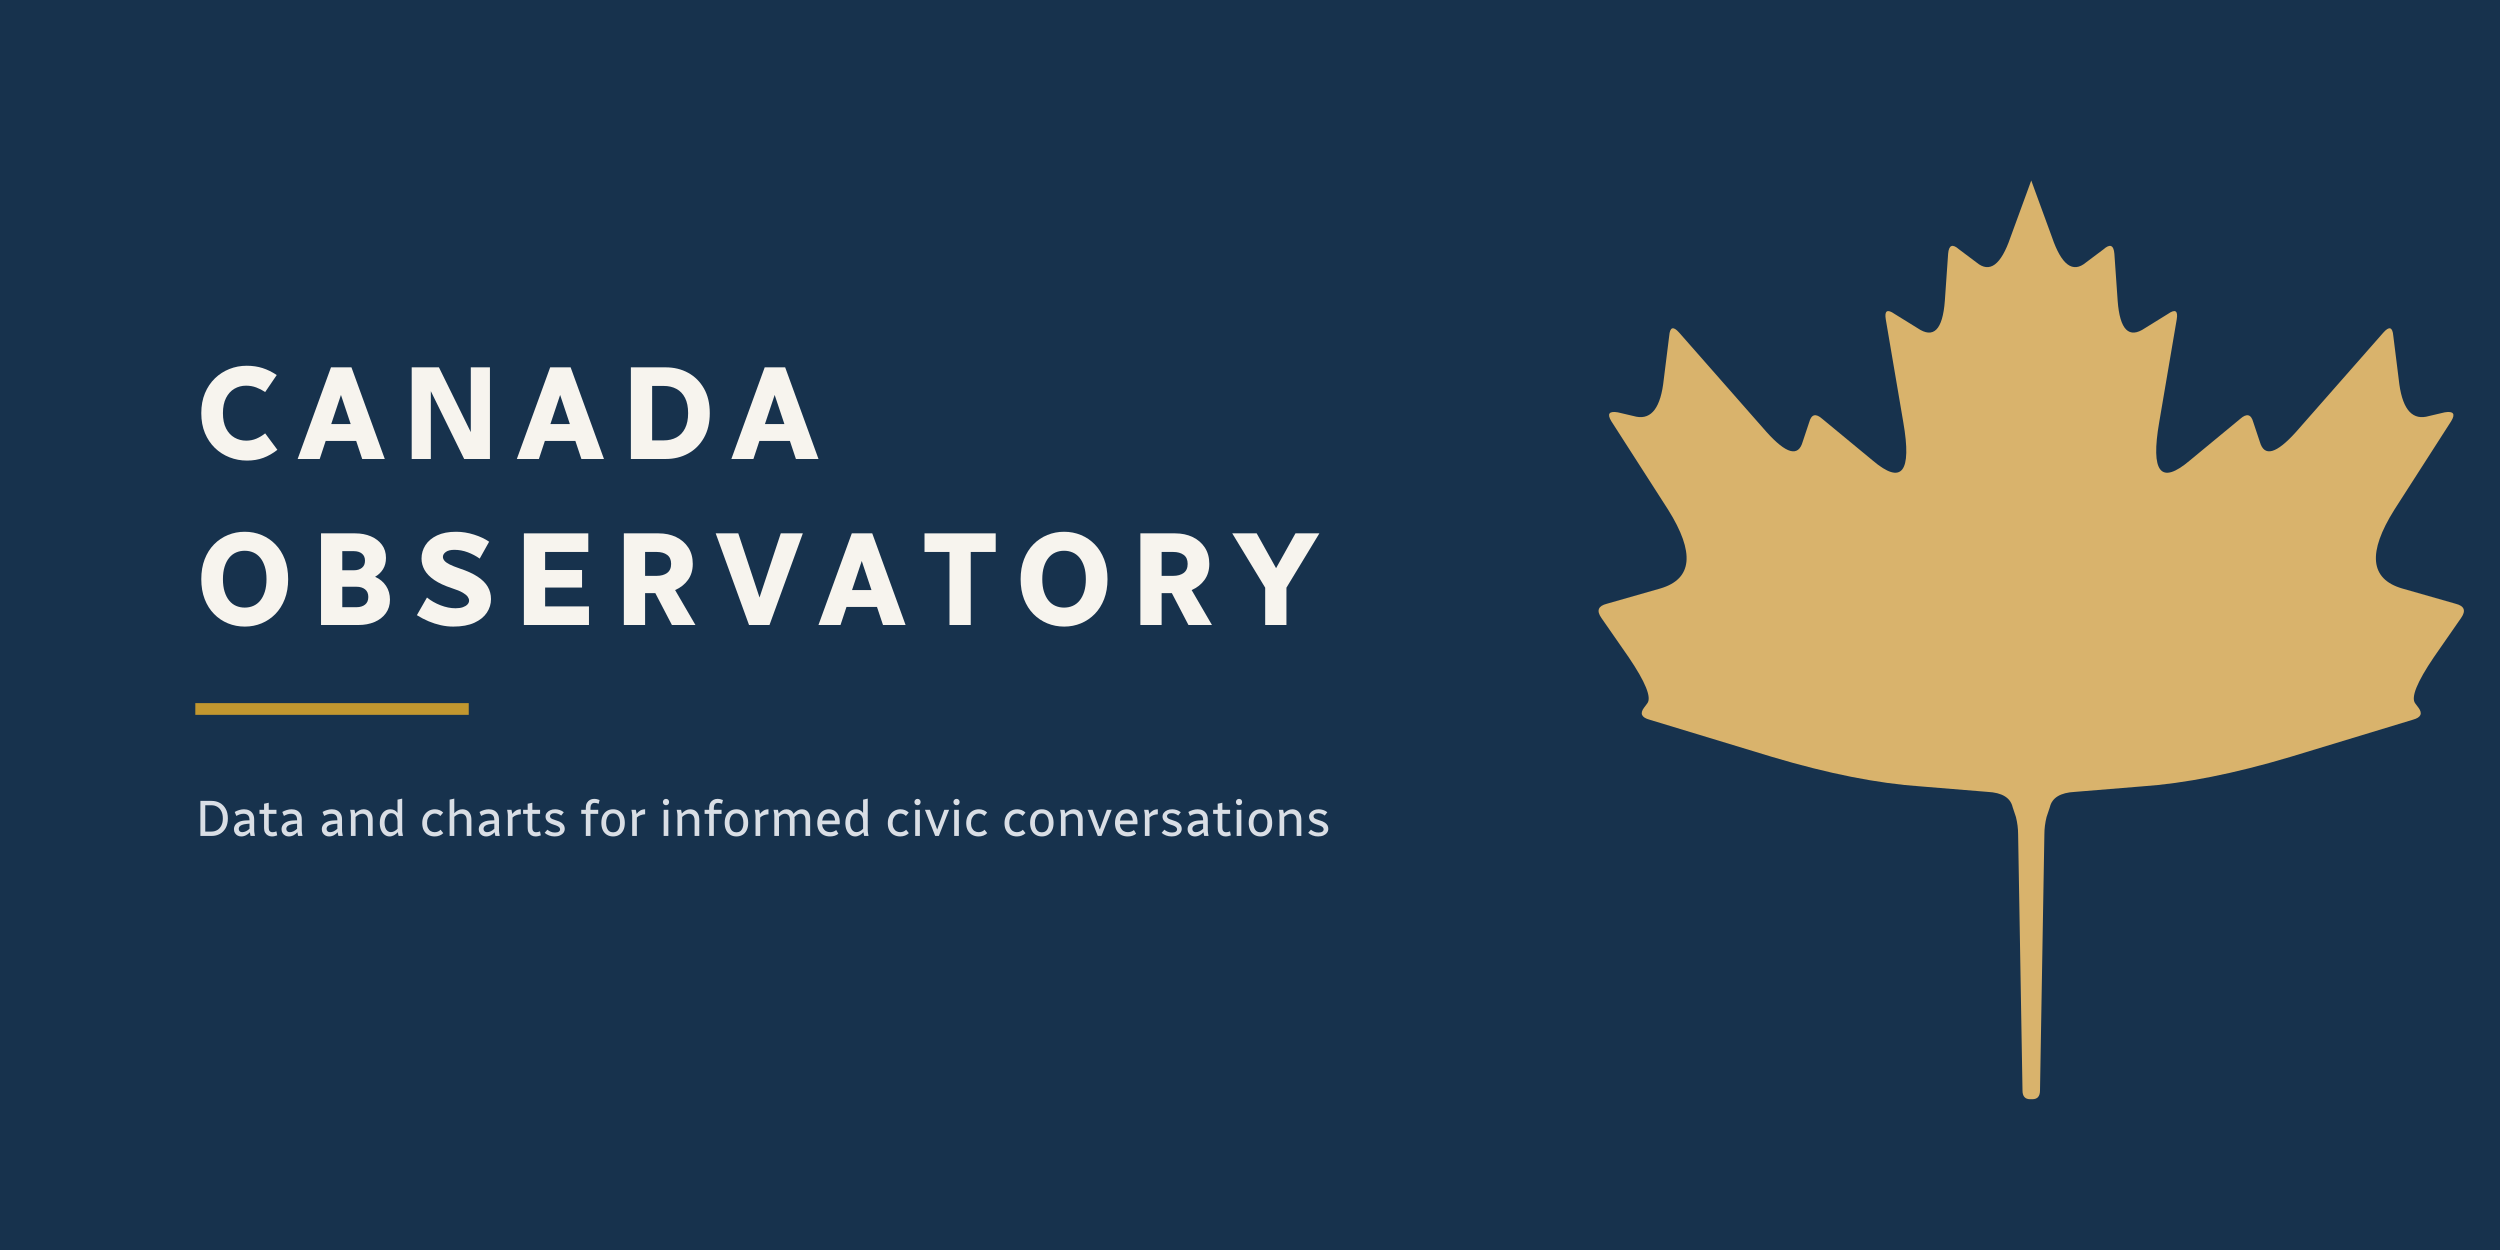
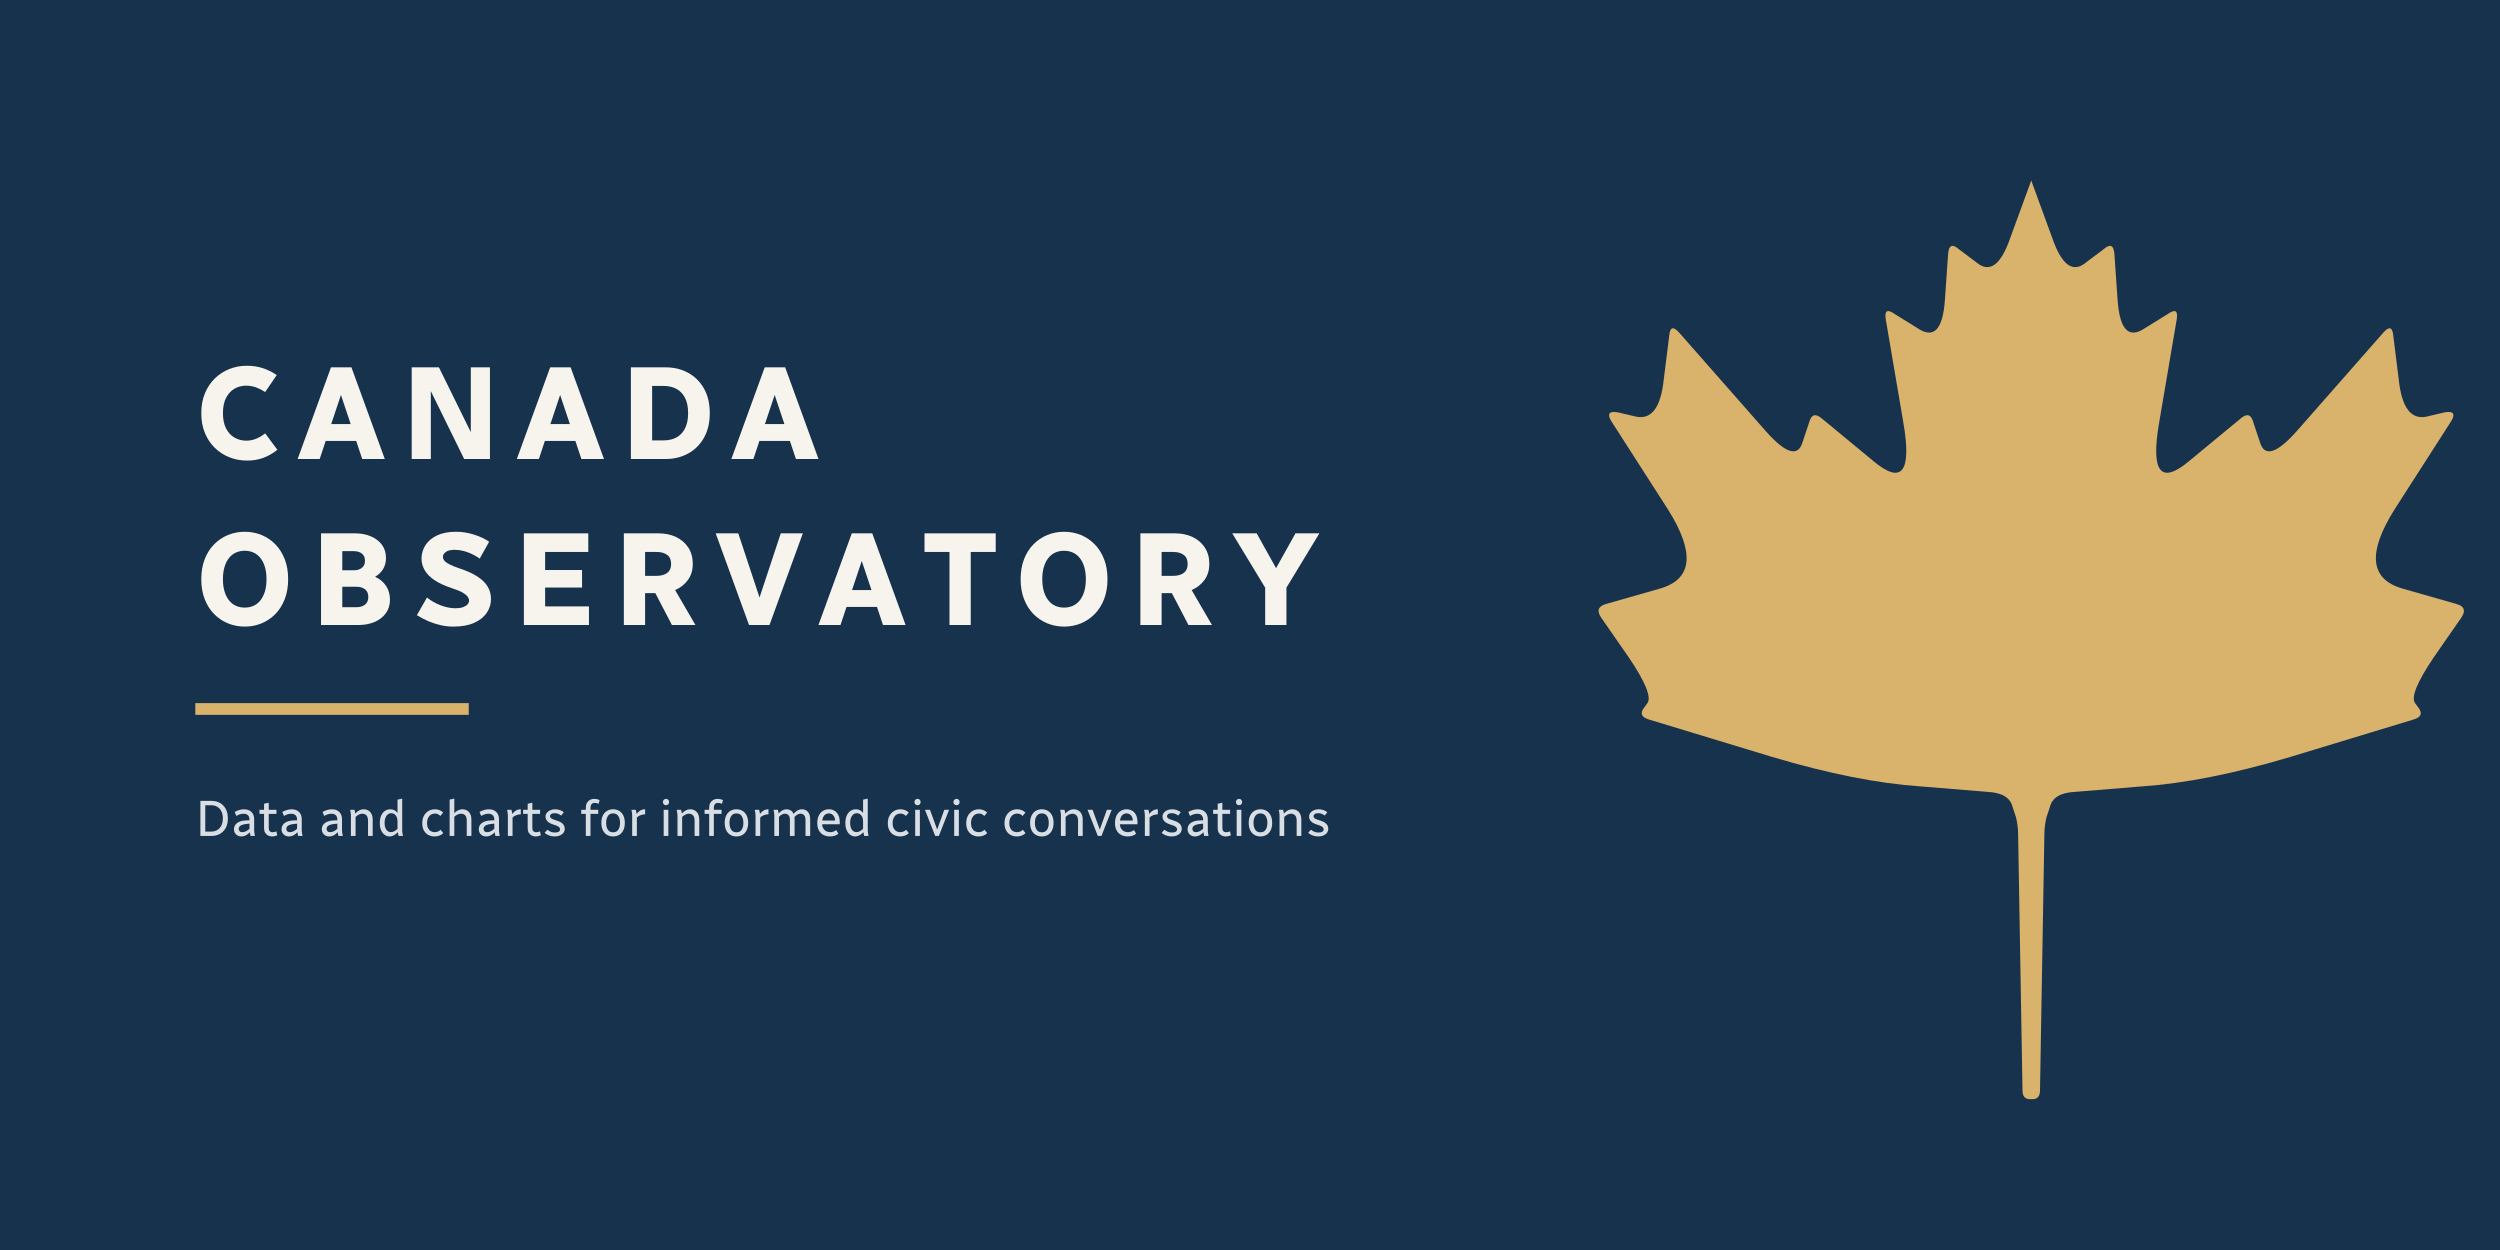
<svg xmlns="http://www.w3.org/2000/svg" viewBox="0 0 1280 640">
  <rect x="0" y="0" width="1280" height="640" fill="#17324D" />
  <g fill="#F7F4EE" transform="translate(100.0 235.0) scale(0.068 -0.068)">
    <path transform="translate(0.0 0)" d="M45 345Q45 429 72.5 495.0Q100 561 147.5 607.0Q195 653 256.5 677.5Q318 702 387 702Q452 702 506.5 684.5Q561 667 613 632L526 504Q495 525 459.0 538.5Q423 552 382 552Q334 552 294.5 529.0Q255 506 231.5 460.0Q208 414 208 345Q208 276 231.5 230.0Q255 184 295.0 161.0Q335 138 383 138Q424 138 459.5 153.0Q495 168 526 193L618 69Q567 29 512.0 8.5Q457 -12 389 -12Q320 -12 257.5 12.5Q195 37 147.5 83.0Q100 129 72.5 195.0Q45 261 45 345Z" />
    <path transform="translate(770.6 0)" d="M0 0 251 690H405L656 0H486L428 174L513 136H139L221 166L166 0ZM230 195 181 263H471L422 195L303 551H349Z" />
    <path transform="translate(1544.3 0)" d="M85 0V690H290L562 137L530 130V690H674V0H480L197 576L229 583V0Z" />
    <path transform="translate(2420.9 0)" d="M0 0 251 690H405L656 0H486L428 174L513 136H139L221 166L166 0ZM230 195 181 263H471L422 195L303 551H349Z" />
    <path transform="translate(3194.6 0)" d="M85 0V690H347Q441 690 516.0 649.0Q591 608 635.0 531.0Q679 454 679 345Q679 237 635.0 159.5Q591 82 516.0 41.0Q441 0 347 0ZM245 140H332Q387 140 428.5 162.5Q470 185 493.0 231.0Q516 277 516 345Q516 414 493.0 459.5Q470 505 428.5 527.5Q387 550 332 550H245Z" />
    <path transform="translate(4036.2 0)" d="M0 0 251 690H405L656 0H486L428 174L513 136H139L221 166L166 0ZM230 195 181 263H471L422 195L303 551H349Z" />
  </g>
  <g fill="#F7F4EE" transform="translate(100.0 320.0) scale(0.068 -0.068)">
    <path transform="translate(0.0 0)" d="M45 345Q45 429 70.5 495.0Q96 561 141.0 607.0Q186 653 245.5 677.5Q305 702 372 702Q440 702 499.0 677.5Q558 653 603.0 607.0Q648 561 673.5 495.0Q699 429 699 345Q699 261 673.5 195.0Q648 129 603.0 83.0Q558 37 499.0 12.5Q440 -12 373 -12Q305 -12 245.5 12.5Q186 37 141.0 83.0Q96 129 70.5 195.0Q45 261 45 345ZM208 345Q208 291 220.5 251.0Q233 211 255.0 184.0Q277 157 307.0 144.0Q337 131 372 131Q407 131 437.0 144.0Q467 157 489.0 184.0Q511 211 523.5 251.0Q536 291 536 345Q536 399 523.5 439.0Q511 479 489.0 506.0Q467 533 437.0 546.0Q407 559 372 559Q337 559 307.0 546.0Q277 533 255.0 506.0Q233 479 220.5 439.0Q208 399 208 345Z" />
    <path transform="translate(861.6 0)" d="M85 0V690H342Q408 690 460.5 667.5Q513 645 543.5 604.0Q574 563 574 505Q574 456 552.0 420.5Q530 385 492 363Q545 339 574.5 294.5Q604 250 604 190Q604 131 572.5 88.0Q541 45 487.5 22.5Q434 0 367 0ZM245 134H352Q392 134 416.5 153.5Q441 173 441 211Q441 249 416.5 268.5Q392 288 352 288H245ZM245 412H332Q370 412 393.0 430.5Q416 449 416 484Q416 519 393.0 537.5Q370 556 332 556H245Z" />
    <path transform="translate(1633.3 0)" d="M35 74 111 207Q155 171 213.0 148.5Q271 126 326 126Q359 126 381.5 134.0Q404 142 416.0 155.0Q428 168 428 184Q428 198 417.5 213.0Q407 228 379.5 244.0Q352 260 299 277Q217 304 166.5 338.5Q116 373 93.0 414.0Q70 455 70 500Q70 555 99.5 601.0Q129 647 187.0 674.5Q245 702 330 702Q398 702 465.5 680.5Q533 659 579 627L508 500Q467 529 418.0 547.5Q369 566 317 566Q275 566 253.0 550.0Q231 534 231 513Q231 498 242.5 484.0Q254 470 281.5 456.0Q309 442 356 426Q441 398 493.0 363.5Q545 329 569.0 287.5Q593 246 593 195Q593 140 562.0 93.0Q531 46 468.0 17.0Q405 -12 309 -12Q262 -12 215.0 -1.5Q168 9 123.0 28.0Q78 47 35 74Z" />
    <path transform="translate(2388.9 0)" d="M85 0V690H570V550H245V414H523V282H245V140H575V0Z" />
    <path transform="translate(3141.6 0)" d="M85 0V690H347Q420 690 478.0 662.5Q536 635 570.0 583.5Q604 532 604 460Q604 389 567.5 339.0Q531 289 471 263L624 0H447L322 240H245V0ZM245 370H332Q381 370 411.0 392.0Q441 414 441 460Q441 506 411.0 528.0Q381 550 332 550H245Z" />
    <path transform="translate(3918.2 0)" d="M0 690H170L330 207L490 690H656L405 0H251Z" />
    <path transform="translate(4691.9 0)" d="M0 0 251 690H405L656 0H486L428 174L513 136H139L221 166L166 0ZM230 195 181 263H471L422 195L303 551H349Z" />
    <path transform="translate(5465.5 0)" d="M25 550V690H561V550H373V0H213V550Z" />
    <path transform="translate(6169.2 0)" d="M45 345Q45 429 70.5 495.0Q96 561 141.0 607.0Q186 653 245.5 677.5Q305 702 372 702Q440 702 499.0 677.5Q558 653 603.0 607.0Q648 561 673.5 495.0Q699 429 699 345Q699 261 673.5 195.0Q648 129 603.0 83.0Q558 37 499.0 12.5Q440 -12 373 -12Q305 -12 245.5 12.5Q186 37 141.0 83.0Q96 129 70.5 195.0Q45 261 45 345ZM208 345Q208 291 220.5 251.0Q233 211 255.0 184.0Q277 157 307.0 144.0Q337 131 372 131Q407 131 437.0 144.0Q467 157 489.0 184.0Q511 211 523.5 251.0Q536 291 536 345Q536 399 523.5 439.0Q511 479 489.0 506.0Q467 533 437.0 546.0Q407 559 372 559Q337 559 307.0 546.0Q277 533 255.0 506.0Q233 479 220.5 439.0Q208 399 208 345Z" />
    <path transform="translate(7030.8 0)" d="M85 0V690H347Q420 690 478.0 662.5Q536 635 570.0 583.5Q604 532 604 460Q604 389 567.5 339.0Q531 289 471 263L624 0H447L322 240H245V0ZM245 370H332Q381 370 411.0 392.0Q441 414 441 460Q441 506 411.0 528.0Q381 550 332 550H245Z" />
    <path transform="translate(7807.5 0)" d="M0 690H184L365 365H295L476 690H656L408 281V0H248V281Z" />
  </g>
-   <rect x="100" y="360" width="140" height="6" fill="#C2972F" />
+   <rect x="100" y="360" width="140" height="6" fill="#D9B36C" />
  <g fill="#D9DEE5" transform="translate(100.0 428.0) scale(0.026 -0.026)">
    <path transform="translate(0.0 0)" d="M100 0V690H323Q412 690 484.0 650.0Q556 610 598.5 533.0Q641 456 641 345Q641 234 598.5 157.0Q556 80 484.0 40.0Q412 0 323 0ZM196 86H318Q382 86 432.5 116.0Q483 146 512.5 204.0Q542 262 542 345Q542 428 512.5 486.0Q483 544 432.5 574.0Q382 604 318 604H196Z" />
    <path transform="translate(701.0 0)" d="M60 132Q60 177 84.0 215.0Q108 253 163.0 278.0Q218 303 311 306L366 308V314Q366 380 335.0 408.5Q304 437 249 437Q209 437 175.0 425.0Q141 413 107 394L75 472Q110 494 161.0 509.5Q212 525 258 525Q315 525 360.0 503.0Q405 481 431.5 436.5Q458 392 458 325V122Q458 101 459.5 83.5Q461 66 465 44L473 0H387L372 73Q342 37 297.5 13.5Q253 -10 202 -10Q165 -10 132.5 7.0Q100 24 80.0 56.0Q60 88 60 132ZM154 140Q154 109 172.5 91.5Q191 74 222 74Q260 74 296.5 92.0Q333 110 366 141V242L315 237Q250 231 215.0 216.0Q180 201 167.0 181.5Q154 162 154 140Z" />
    <path transform="translate(1244.0 0)" d="M20 435V515H110V634L202 654V515H354V435H202V156Q202 116 221.0 94.5Q240 73 280 73Q297 73 314.5 77.5Q332 82 353 90L369 11Q345 2 318.0 -4.0Q291 -10 264 -10Q222 -10 187.0 9.0Q152 28 131.0 64.0Q110 100 110 152V435Z" />
    <path transform="translate(1638.0 0)" d="M60 132Q60 177 84.0 215.0Q108 253 163.0 278.0Q218 303 311 306L366 308V314Q366 380 335.0 408.5Q304 437 249 437Q209 437 175.0 425.0Q141 413 107 394L75 472Q110 494 161.0 509.5Q212 525 258 525Q315 525 360.0 503.0Q405 481 431.5 436.5Q458 392 458 325V122Q458 101 459.5 83.5Q461 66 465 44L473 0H387L372 73Q342 37 297.5 13.5Q253 -10 202 -10Q165 -10 132.5 7.0Q100 24 80.0 56.0Q60 88 60 132ZM154 140Q154 109 172.5 91.5Q191 74 222 74Q260 74 296.5 92.0Q333 110 366 141V242L315 237Q250 231 215.0 216.0Q180 201 167.0 181.5Q154 162 154 140Z" />
    <path transform="translate(2431.0 0)" d="M60 132Q60 177 84.0 215.0Q108 253 163.0 278.0Q218 303 311 306L366 308V314Q366 380 335.0 408.5Q304 437 249 437Q209 437 175.0 425.0Q141 413 107 394L75 472Q110 494 161.0 509.5Q212 525 258 525Q315 525 360.0 503.0Q405 481 431.5 436.5Q458 392 458 325V122Q458 101 459.5 83.5Q461 66 465 44L473 0H387L372 73Q342 37 297.5 13.5Q253 -10 202 -10Q165 -10 132.5 7.0Q100 24 80.0 56.0Q60 88 60 132ZM154 140Q154 109 172.5 91.5Q191 74 222 74Q260 74 296.5 92.0Q333 110 366 141V242L315 237Q250 231 215.0 216.0Q180 201 167.0 181.5Q154 162 154 140Z" />
    <path transform="translate(2974.0 0)" d="M75 515H161L176 441Q209 479 251.5 502.0Q294 525 340 525Q391 525 431.5 502.0Q472 479 495.5 433.0Q519 387 519 316V0H427V304Q427 351 412.5 380.5Q398 410 373.0 424.0Q348 438 316 438Q281 438 247.0 421.0Q213 404 182 374V0H90V393Q90 414 88.5 431.5Q87 449 83 471Z" />
    <path transform="translate(3578.0 0)" d="M55 253Q55 338 81.5 399.0Q108 460 155.5 492.5Q203 525 267 525Q305 525 342.0 507.5Q379 490 404 452V715L496 735V122Q496 101 497.5 83.5Q499 66 503 44L511 0H425L410 74Q377 37 335.0 13.5Q293 -10 247 -10Q195 -10 151.0 21.5Q107 53 81.0 112.0Q55 171 55 253ZM149 256Q149 198 165.0 157.5Q181 117 209.0 96.0Q237 75 272 75Q307 75 340.5 92.5Q374 110 404 141V283Q404 341 386.5 377.0Q369 413 341.0 430.5Q313 448 283 448Q221 448 185.0 394.5Q149 341 149 256Z" />
    <path transform="translate(4414.0 0)" d="M55 252Q55 337 88.5 398.0Q122 459 179.0 492.0Q236 525 306 525Q350 525 393.5 508.5Q437 492 467 460L411 393Q392 415 364.5 428.0Q337 441 302 441Q261 441 226.0 419.0Q191 397 170.0 354.5Q149 312 149 252Q149 192 169.5 152.5Q190 113 224.0 93.5Q258 74 297 74Q336 74 366.0 87.5Q396 101 416 122L469 55Q439 24 394.0 7.0Q349 -10 301 -10Q231 -10 175.5 19.0Q120 48 87.5 106.5Q55 165 55 252Z" />
    <path transform="translate(4918.0 0)" d="M90 0V715L182 735V448Q214 483 254.5 504.0Q295 525 340 525Q391 525 431.5 502.0Q472 479 495.5 433.0Q519 387 519 316V0H427V304Q427 374 395.5 406.0Q364 438 316 438Q281 438 247.0 422.0Q213 406 182 377V0Z" />
    <path transform="translate(5522.0 0)" d="M60 132Q60 177 84.0 215.0Q108 253 163.0 278.0Q218 303 311 306L366 308V314Q366 380 335.0 408.5Q304 437 249 437Q209 437 175.0 425.0Q141 413 107 394L75 472Q110 494 161.0 509.5Q212 525 258 525Q315 525 360.0 503.0Q405 481 431.5 436.5Q458 392 458 325V122Q458 101 459.5 83.5Q461 66 465 44L473 0H387L372 73Q342 37 297.5 13.5Q253 -10 202 -10Q165 -10 132.5 7.0Q100 24 80.0 56.0Q60 88 60 132ZM154 140Q154 109 172.5 91.5Q191 74 222 74Q260 74 296.5 92.0Q333 110 366 141V242L315 237Q250 231 215.0 216.0Q180 201 167.0 181.5Q154 162 154 140Z" />
    <path transform="translate(6065.0 0)" d="M75 515H161L178 433Q207 476 249.5 500.5Q292 525 345 525V426Q292 424 251.0 407.5Q210 391 182 362V0H90V393Q90 414 88.5 431.5Q87 449 83 471Z" />
    <path transform="translate(6435.0 0)" d="M20 435V515H110V634L202 654V515H354V435H202V156Q202 116 221.0 94.5Q240 73 280 73Q297 73 314.5 77.5Q332 82 353 90L369 11Q345 2 318.0 -4.0Q291 -10 264 -10Q222 -10 187.0 9.0Q152 28 131.0 64.0Q110 100 110 152V435Z" />
    <path transform="translate(6829.0 0)" d="M50 61 104 123Q131 101 167.5 84.0Q204 67 253 67Q304 67 329.0 84.0Q354 101 354 129Q354 147 343.5 162.5Q333 178 306.5 192.5Q280 207 232 221Q144 248 106.0 287.5Q68 327 68 380Q68 422 92.5 454.5Q117 487 160.0 506.0Q203 525 258 525Q301 525 346.5 510.5Q392 496 427 467L376 401Q352 421 319.5 434.5Q287 448 249 448Q203 448 179.5 431.0Q156 414 156 390Q156 371 166.5 357.5Q177 344 203.5 332.0Q230 320 277 306Q343 287 379.5 261.5Q416 236 431.0 206.0Q446 176 446 140Q446 97 421.0 63.0Q396 29 351.0 9.5Q306 -10 245 -10Q187 -10 136.0 10.0Q85 30 50 61Z" />
    <path transform="translate(7580.0 0)" d="M20 435V515H110V557Q110 612 132.0 650.5Q154 689 191.0 709.5Q228 730 272 730Q303 730 330.0 724.0Q357 718 381 707L363 633Q342 642 323.0 646.5Q304 651 285 651Q243 651 222.5 624.5Q202 598 202 554V515H354V435H202V0H110V435Z" />
    <path transform="translate(7941.0 0)" d="M55 257Q55 344 85.0 403.5Q115 463 167.0 494.0Q219 525 286 525Q353 525 405.0 494.0Q457 463 487.0 403.5Q517 344 517 257Q517 171 487.0 111.0Q457 51 405.0 20.5Q353 -10 286 -10Q219 -10 167.0 20.5Q115 51 85.0 111.0Q55 171 55 257ZM149 257Q149 197 165.5 155.5Q182 114 212.5 92.5Q243 71 286 71Q329 71 359.5 92.5Q390 114 406.5 155.5Q423 197 423 257Q423 317 406.5 358.5Q390 400 359.5 422.0Q329 444 286 444Q243 444 212.5 422.0Q182 400 165.5 358.5Q149 317 149 257Z" />
    <path transform="translate(8513.0 0)" d="M75 515H161L178 433Q207 476 249.5 500.5Q292 525 345 525V426Q292 424 251.0 407.5Q210 391 182 362V0H90V393Q90 414 88.5 431.5Q87 449 83 471Z" />
    <path transform="translate(9133.0 0)" d="M90 0V515H182V0ZM75 667Q75 694 92.5 712.0Q110 730 136 730Q164 730 180.5 712.0Q197 694 197 667Q197 641 180.5 623.0Q164 605 136 605Q110 605 92.5 623.0Q75 641 75 667Z" />
    <path transform="translate(9405.0 0)" d="M75 515H161L176 441Q209 479 251.5 502.0Q294 525 340 525Q391 525 431.5 502.0Q472 479 495.5 433.0Q519 387 519 316V0H427V304Q427 351 412.5 380.5Q398 410 373.0 424.0Q348 438 316 438Q281 438 247.0 421.0Q213 404 182 374V0H90V393Q90 414 88.5 431.5Q87 449 83 471Z" />
    <path transform="translate(10009.0 0)" d="M20 435V515H110V557Q110 612 132.0 650.5Q154 689 191.0 709.5Q228 730 272 730Q303 730 330.0 724.0Q357 718 381 707L363 633Q342 642 323.0 646.5Q304 651 285 651Q243 651 222.5 624.5Q202 598 202 554V515H354V435H202V0H110V435Z" />
    <path transform="translate(10370.0 0)" d="M55 257Q55 344 85.0 403.5Q115 463 167.0 494.0Q219 525 286 525Q353 525 405.0 494.0Q457 463 487.0 403.5Q517 344 517 257Q517 171 487.0 111.0Q457 51 405.0 20.5Q353 -10 286 -10Q219 -10 167.0 20.5Q115 51 85.0 111.0Q55 171 55 257ZM149 257Q149 197 165.5 155.5Q182 114 212.5 92.5Q243 71 286 71Q329 71 359.5 92.5Q390 114 406.5 155.5Q423 197 423 257Q423 317 406.5 358.5Q390 400 359.5 422.0Q329 444 286 444Q243 444 212.5 422.0Q182 400 165.5 358.5Q149 317 149 257Z" />
    <path transform="translate(10942.0 0)" d="M75 515H161L178 433Q207 476 249.5 500.5Q292 525 345 525V426Q292 424 251.0 407.5Q210 391 182 362V0H90V393Q90 414 88.5 431.5Q87 449 83 471Z" />
    <path transform="translate(11312.0 0)" d="M75 515H161L176 442Q206 480 245.5 502.5Q285 525 331 525Q375 525 412.0 503.0Q449 481 469 434Q501 475 543.5 500.0Q586 525 638 525Q682 525 717.5 503.5Q753 482 774.5 438.0Q796 394 796 325V0H704V313Q704 381 676.0 409.5Q648 438 606 438Q575 438 544.5 421.0Q514 404 486 372Q488 362 488.5 350.0Q489 338 489 325V0H397V313Q397 381 369.0 409.5Q341 438 299 438Q268 438 238.5 421.5Q209 405 182 376V0H90V393Q90 414 88.5 431.5Q87 449 83 471Z" />
    <path transform="translate(12193.0 0)" d="M55 252Q55 342 86.0 403.0Q117 464 169.0 494.5Q221 525 285 525Q344 525 392.5 496.5Q441 468 469.5 410.5Q498 353 498 267Q498 258 497.5 248.5Q497 239 496 230H134V304H426L408 267Q408 363 371.5 403.5Q335 444 284 444Q244 444 213.5 422.5Q183 401 166.0 358.5Q149 316 149 252Q149 193 170.5 153.5Q192 114 228.0 94.0Q264 74 309 74Q345 74 375.0 86.0Q405 98 428 116L471 43Q437 15 394.5 2.5Q352 -10 306 -10Q234 -10 177.5 19.0Q121 48 88.0 106.5Q55 165 55 252Z" />
    <path transform="translate(12746.0 0)" d="M55 253Q55 338 81.5 399.0Q108 460 155.5 492.5Q203 525 267 525Q305 525 342.0 507.5Q379 490 404 452V715L496 735V122Q496 101 497.5 83.5Q499 66 503 44L511 0H425L410 74Q377 37 335.0 13.5Q293 -10 247 -10Q195 -10 151.0 21.5Q107 53 81.0 112.0Q55 171 55 253ZM149 256Q149 198 165.0 157.5Q181 117 209.0 96.0Q237 75 272 75Q307 75 340.5 92.5Q374 110 404 141V283Q404 341 386.5 377.0Q369 413 341.0 430.5Q313 448 283 448Q221 448 185.0 394.5Q149 341 149 256Z" />
    <path transform="translate(13582.0 0)" d="M55 252Q55 337 88.5 398.0Q122 459 179.0 492.0Q236 525 306 525Q350 525 393.5 508.5Q437 492 467 460L411 393Q392 415 364.5 428.0Q337 441 302 441Q261 441 226.0 419.0Q191 397 170.0 354.5Q149 312 149 252Q149 192 169.5 152.5Q190 113 224.0 93.5Q258 74 297 74Q336 74 366.0 87.5Q396 101 416 122L469 55Q439 24 394.0 7.0Q349 -10 301 -10Q231 -10 175.5 19.0Q120 48 87.5 106.5Q55 165 55 252Z" />
    <path transform="translate(14086.0 0)" d="M90 0V515H182V0ZM75 667Q75 694 92.5 712.0Q110 730 136 730Q164 730 180.5 712.0Q197 694 197 667Q197 641 180.5 623.0Q164 605 136 605Q110 605 92.5 623.0Q75 641 75 667Z" />
    <path transform="translate(14358.0 0)" d="M10 515H109L266 85H236L391 515H486L284 0H212Z" />
    <path transform="translate(14854.0 0)" d="M90 0V515H182V0ZM75 667Q75 694 92.5 712.0Q110 730 136 730Q164 730 180.5 712.0Q197 694 197 667Q197 641 180.5 623.0Q164 605 136 605Q110 605 92.5 623.0Q75 641 75 667Z" />
    <path transform="translate(15126.0 0)" d="M55 252Q55 337 88.5 398.0Q122 459 179.0 492.0Q236 525 306 525Q350 525 393.5 508.5Q437 492 467 460L411 393Q392 415 364.5 428.0Q337 441 302 441Q261 441 226.0 419.0Q191 397 170.0 354.5Q149 312 149 252Q149 192 169.5 152.5Q190 113 224.0 93.5Q258 74 297 74Q336 74 366.0 87.5Q396 101 416 122L469 55Q439 24 394.0 7.0Q349 -10 301 -10Q231 -10 175.5 19.0Q120 48 87.5 106.5Q55 165 55 252Z" />
    <path transform="translate(15880.0 0)" d="M55 252Q55 337 88.5 398.0Q122 459 179.0 492.0Q236 525 306 525Q350 525 393.5 508.5Q437 492 467 460L411 393Q392 415 364.5 428.0Q337 441 302 441Q261 441 226.0 419.0Q191 397 170.0 354.5Q149 312 149 252Q149 192 169.5 152.5Q190 113 224.0 93.5Q258 74 297 74Q336 74 366.0 87.5Q396 101 416 122L469 55Q439 24 394.0 7.0Q349 -10 301 -10Q231 -10 175.5 19.0Q120 48 87.5 106.5Q55 165 55 252Z" />
    <path transform="translate(16384.0 0)" d="M55 257Q55 344 85.0 403.5Q115 463 167.0 494.0Q219 525 286 525Q353 525 405.0 494.0Q457 463 487.0 403.5Q517 344 517 257Q517 171 487.0 111.0Q457 51 405.0 20.5Q353 -10 286 -10Q219 -10 167.0 20.5Q115 51 85.0 111.0Q55 171 55 257ZM149 257Q149 197 165.5 155.5Q182 114 212.5 92.5Q243 71 286 71Q329 71 359.5 92.5Q390 114 406.5 155.5Q423 197 423 257Q423 317 406.5 358.5Q390 400 359.5 422.0Q329 444 286 444Q243 444 212.5 422.0Q182 400 165.5 358.5Q149 317 149 257Z" />
    <path transform="translate(16956.0 0)" d="M75 515H161L176 441Q209 479 251.5 502.0Q294 525 340 525Q391 525 431.5 502.0Q472 479 495.5 433.0Q519 387 519 316V0H427V304Q427 351 412.5 380.5Q398 410 373.0 424.0Q348 438 316 438Q281 438 247.0 421.0Q213 404 182 374V0H90V393Q90 414 88.5 431.5Q87 449 83 471Z" />
    <path transform="translate(17560.0 0)" d="M10 515H109L266 85H236L391 515H486L284 0H212Z" />
    <path transform="translate(18056.0 0)" d="M55 252Q55 342 86.0 403.0Q117 464 169.0 494.5Q221 525 285 525Q344 525 392.5 496.5Q441 468 469.5 410.5Q498 353 498 267Q498 258 497.5 248.5Q497 239 496 230H134V304H426L408 267Q408 363 371.5 403.5Q335 444 284 444Q244 444 213.5 422.5Q183 401 166.0 358.5Q149 316 149 252Q149 193 170.5 153.5Q192 114 228.0 94.0Q264 74 309 74Q345 74 375.0 86.0Q405 98 428 116L471 43Q437 15 394.5 2.5Q352 -10 306 -10Q234 -10 177.5 19.0Q121 48 88.0 106.5Q55 165 55 252Z" />
    <path transform="translate(18609.0 0)" d="M75 515H161L178 433Q207 476 249.5 500.5Q292 525 345 525V426Q292 424 251.0 407.5Q210 391 182 362V0H90V393Q90 414 88.5 431.5Q87 449 83 471Z" />
    <path transform="translate(18979.0 0)" d="M50 61 104 123Q131 101 167.5 84.0Q204 67 253 67Q304 67 329.0 84.0Q354 101 354 129Q354 147 343.5 162.5Q333 178 306.5 192.5Q280 207 232 221Q144 248 106.0 287.5Q68 327 68 380Q68 422 92.5 454.5Q117 487 160.0 506.0Q203 525 258 525Q301 525 346.5 510.5Q392 496 427 467L376 401Q352 421 319.5 434.5Q287 448 249 448Q203 448 179.5 431.0Q156 414 156 390Q156 371 166.5 357.5Q177 344 203.5 332.0Q230 320 277 306Q343 287 379.5 261.5Q416 236 431.0 206.0Q446 176 446 140Q446 97 421.0 63.0Q396 29 351.0 9.5Q306 -10 245 -10Q187 -10 136.0 10.0Q85 30 50 61Z" />
    <path transform="translate(19480.0 0)" d="M60 132Q60 177 84.0 215.0Q108 253 163.0 278.0Q218 303 311 306L366 308V314Q366 380 335.0 408.5Q304 437 249 437Q209 437 175.0 425.0Q141 413 107 394L75 472Q110 494 161.0 509.5Q212 525 258 525Q315 525 360.0 503.0Q405 481 431.5 436.5Q458 392 458 325V122Q458 101 459.5 83.5Q461 66 465 44L473 0H387L372 73Q342 37 297.5 13.5Q253 -10 202 -10Q165 -10 132.5 7.0Q100 24 80.0 56.0Q60 88 60 132ZM154 140Q154 109 172.5 91.5Q191 74 222 74Q260 74 296.5 92.0Q333 110 366 141V242L315 237Q250 231 215.0 216.0Q180 201 167.0 181.5Q154 162 154 140Z" />
    <path transform="translate(20023.0 0)" d="M20 435V515H110V634L202 654V515H354V435H202V156Q202 116 221.0 94.5Q240 73 280 73Q297 73 314.5 77.5Q332 82 353 90L369 11Q345 2 318.0 -4.0Q291 -10 264 -10Q222 -10 187.0 9.0Q152 28 131.0 64.0Q110 100 110 152V435Z" />
    <path transform="translate(20417.0 0)" d="M90 0V515H182V0ZM75 667Q75 694 92.5 712.0Q110 730 136 730Q164 730 180.5 712.0Q197 694 197 667Q197 641 180.5 623.0Q164 605 136 605Q110 605 92.5 623.0Q75 641 75 667Z" />
    <path transform="translate(20689.0 0)" d="M55 257Q55 344 85.0 403.5Q115 463 167.0 494.0Q219 525 286 525Q353 525 405.0 494.0Q457 463 487.0 403.5Q517 344 517 257Q517 171 487.0 111.0Q457 51 405.0 20.5Q353 -10 286 -10Q219 -10 167.0 20.5Q115 51 85.0 111.0Q55 171 55 257ZM149 257Q149 197 165.5 155.5Q182 114 212.5 92.5Q243 71 286 71Q329 71 359.5 92.5Q390 114 406.5 155.5Q423 197 423 257Q423 317 406.5 358.5Q390 400 359.5 422.0Q329 444 286 444Q243 444 212.5 422.0Q182 400 165.5 358.5Q149 317 149 257Z" />
    <path transform="translate(21261.0 0)" d="M75 515H161L176 441Q209 479 251.5 502.0Q294 525 340 525Q391 525 431.5 502.0Q472 479 495.5 433.0Q519 387 519 316V0H427V304Q427 351 412.5 380.5Q398 410 373.0 424.0Q348 438 316 438Q281 438 247.0 421.0Q213 404 182 374V0H90V393Q90 414 88.5 431.5Q87 449 83 471Z" />
    <path transform="translate(21865.0 0)" d="M50 61 104 123Q131 101 167.5 84.0Q204 67 253 67Q304 67 329.0 84.0Q354 101 354 129Q354 147 343.5 162.5Q333 178 306.5 192.5Q280 207 232 221Q144 248 106.0 287.5Q68 327 68 380Q68 422 92.5 454.5Q117 487 160.0 506.0Q203 525 258 525Q301 525 346.5 510.5Q392 496 427 467L376 401Q352 421 319.5 434.5Q287 448 249 448Q203 448 179.5 431.0Q156 414 156 390Q156 371 166.5 357.5Q177 344 203.5 332.0Q230 320 277 306Q343 287 379.5 261.5Q416 236 431.0 206.0Q446 176 446 140Q446 97 421.0 63.0Q396 29 351.0 9.5Q306 -10 245 -10Q187 -10 136.0 10.0Q85 30 50 61Z" />
  </g>
  <g transform="translate(760,70) scale(5.6)">
    <path d="M 50.0 4.0 Q 50.0 4.0 50.4 5.1 L 51.9 9.2 Q 53.2 13.0 55.0 11.5 L 56.6 10.3 Q 57.5 9.5 57.6 10.7 L 57.9 15.0 Q 58.2 19.0 60.4 17.5 L 62.5 16.2 Q 63.5 15.5 63.3 16.7 L 61.7 26.1 Q 60.5 33.0 64.5 29.6 L 69.1 25.8 Q 70.0 25.0 70.3 26.1 L 70.9 27.9 Q 71.5 30.0 74.2 27.0 L 82.2 17.9 Q 83.0 17.0 83.1 18.2 L 83.6 22.2 Q 84.0 26.0 86.1 25.6 L 87.8 25.2 Q 89.0 25.0 88.4 26.0 L 83.2 34.1 Q 79.5 40.0 83.9 41.3 L 88.8 42.7 Q 90.0 43.0 89.3 44.0 L 86.8 47.6 Q 84.5 51.0 85.1 51.8 L 85.4 52.2 Q 86.0 53.0 84.9 53.3 L 73.7 56.7 Q 66.0 59.0 60.1 59.4 L 54.0 59.9 Q 52.0 60.0 51.7 61.3 L 51.4 62.2 Q 51.2 63.0 51.2 63.8 L 50.8 87.2 Q 50.8 88.0 50.1 88.0 L 49.9 88.0 Q 49.2 88.0 49.2 87.2 L 48.8 63.8 Q 48.8 63.0 48.6 62.2 L 48.3 61.3 Q 48.0 60.0 46.0 59.9 L 39.9 59.4 Q 34.0 59.0 26.3 56.7 L 15.1 53.3 Q 14.0 53.0 14.6 52.2 L 14.9 51.8 Q 15.5 51.0 13.2 47.6 L 10.7 44.0 Q 10.0 43.0 11.2 42.7 L 16.1 41.3 Q 20.5 40.0 16.8 34.1 L 11.6 26.0 Q 11.0 25.0 12.2 25.2 L 13.9 25.6 Q 16.0 26.0 16.4 22.2 L 16.9 18.2 Q 17.0 17.0 17.8 17.9 L 25.8 27.0 Q 28.5 30.0 29.1 27.9 L 29.7 26.1 Q 30.0 25.0 30.9 25.8 L 35.5 29.6 Q 39.5 33.0 38.3 26.1 L 36.7 16.7 Q 36.5 15.5 37.5 16.2 L 39.6 17.5 Q 41.8 19.0 42.1 15.0 L 42.4 10.7 Q 42.5 9.5 43.4 10.3 L 45.0 11.5 Q 46.8 13.0 48.1 9.2 L 49.6 5.1 Q 50.0 4.0 50.0 4.0 Z" fill="#D9B36C" />
  </g>
</svg>
